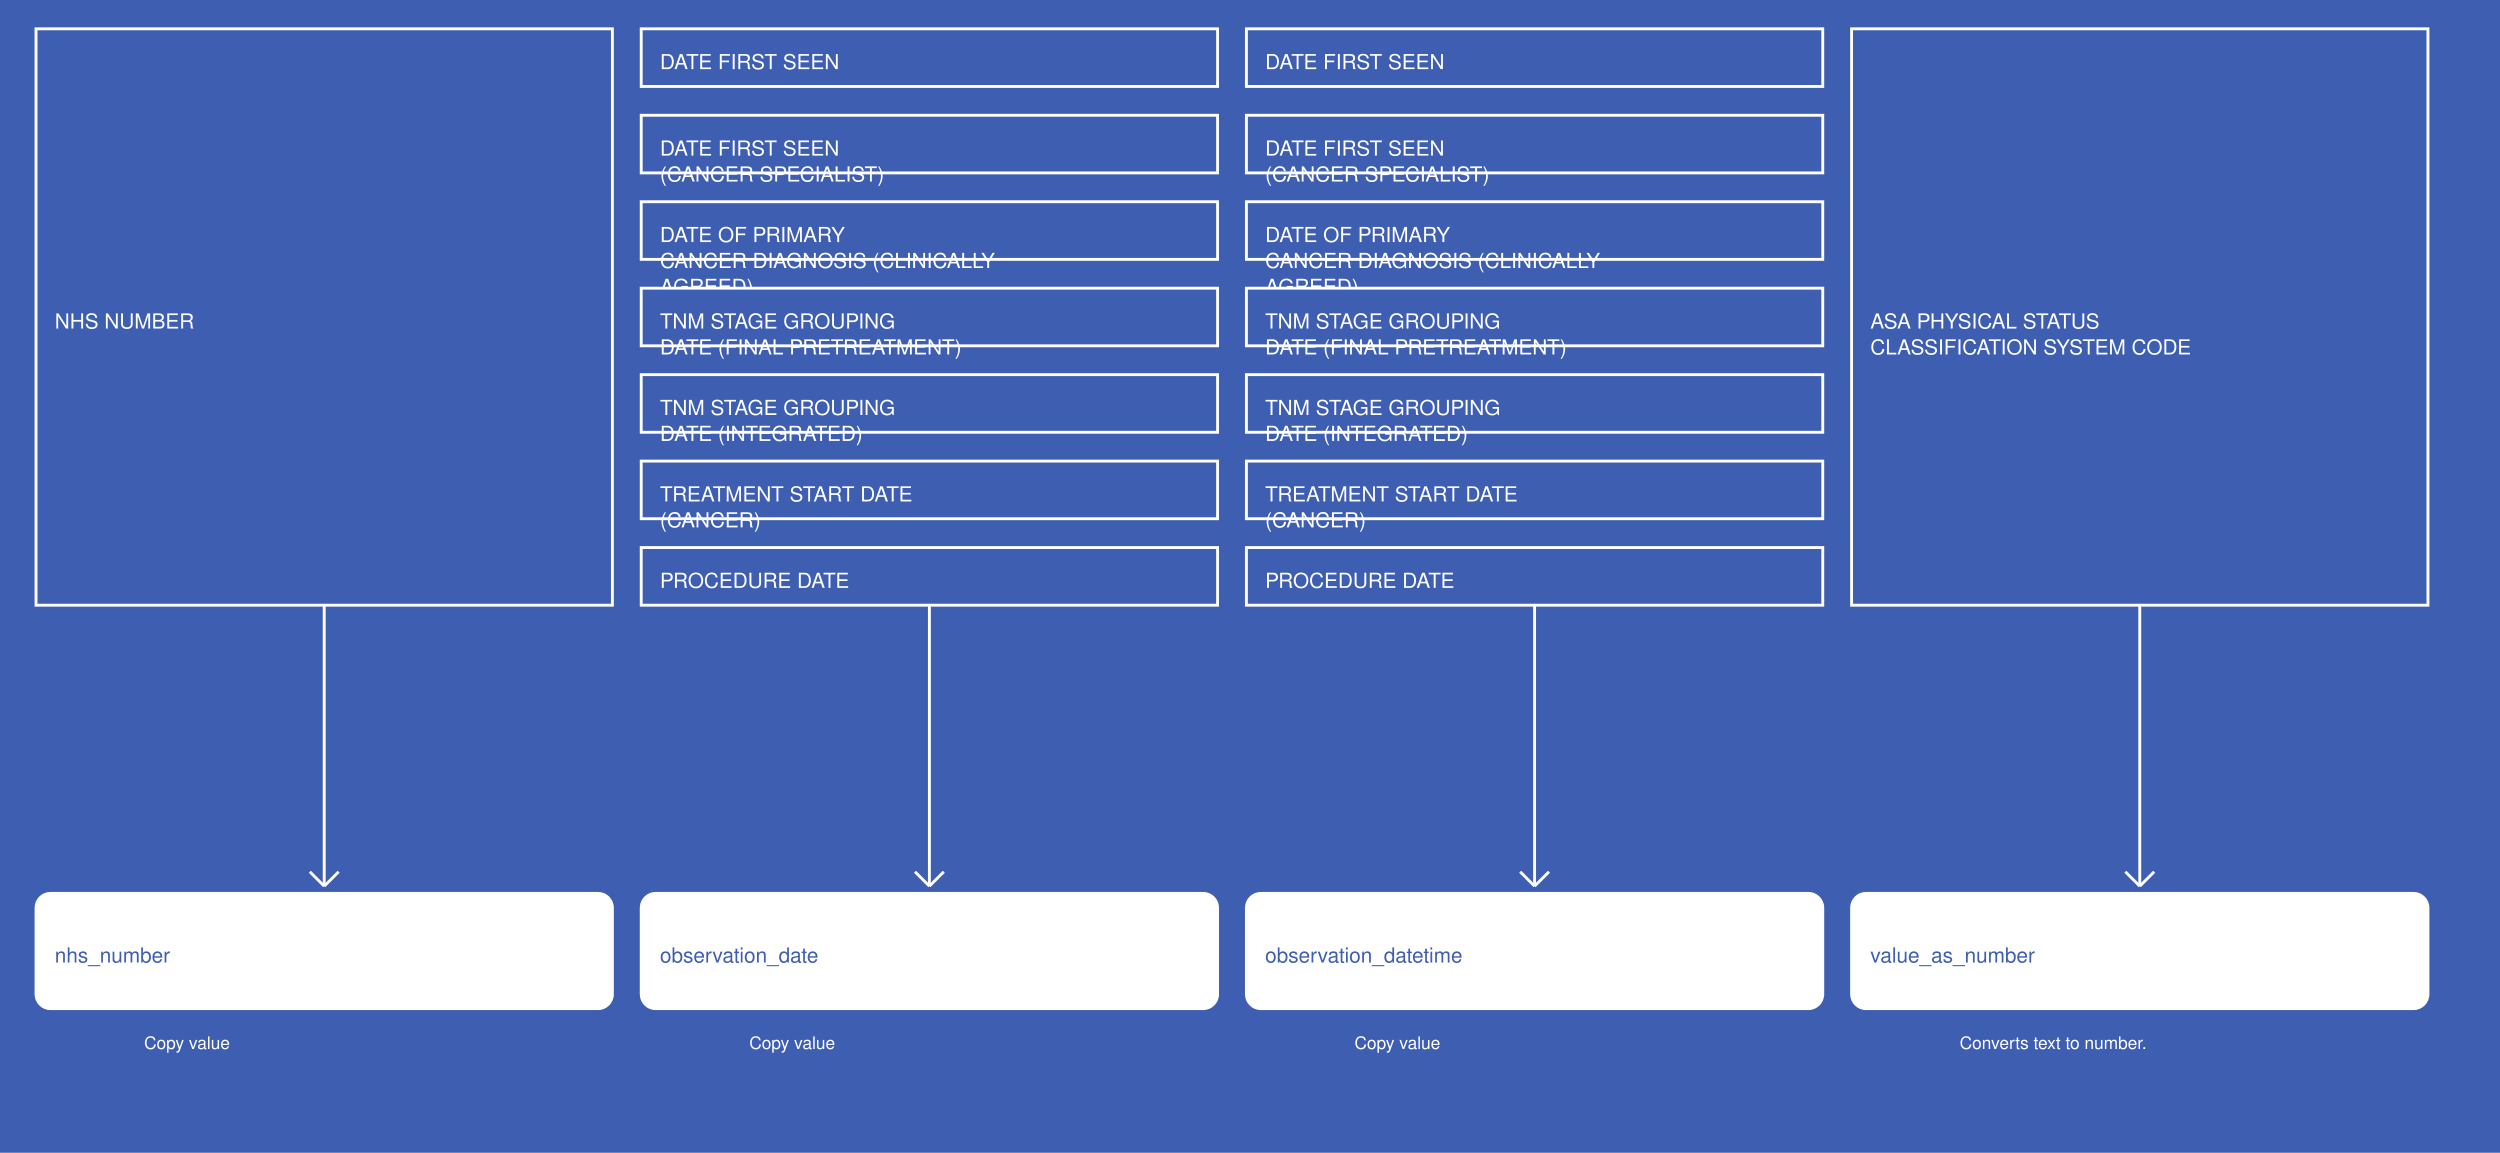
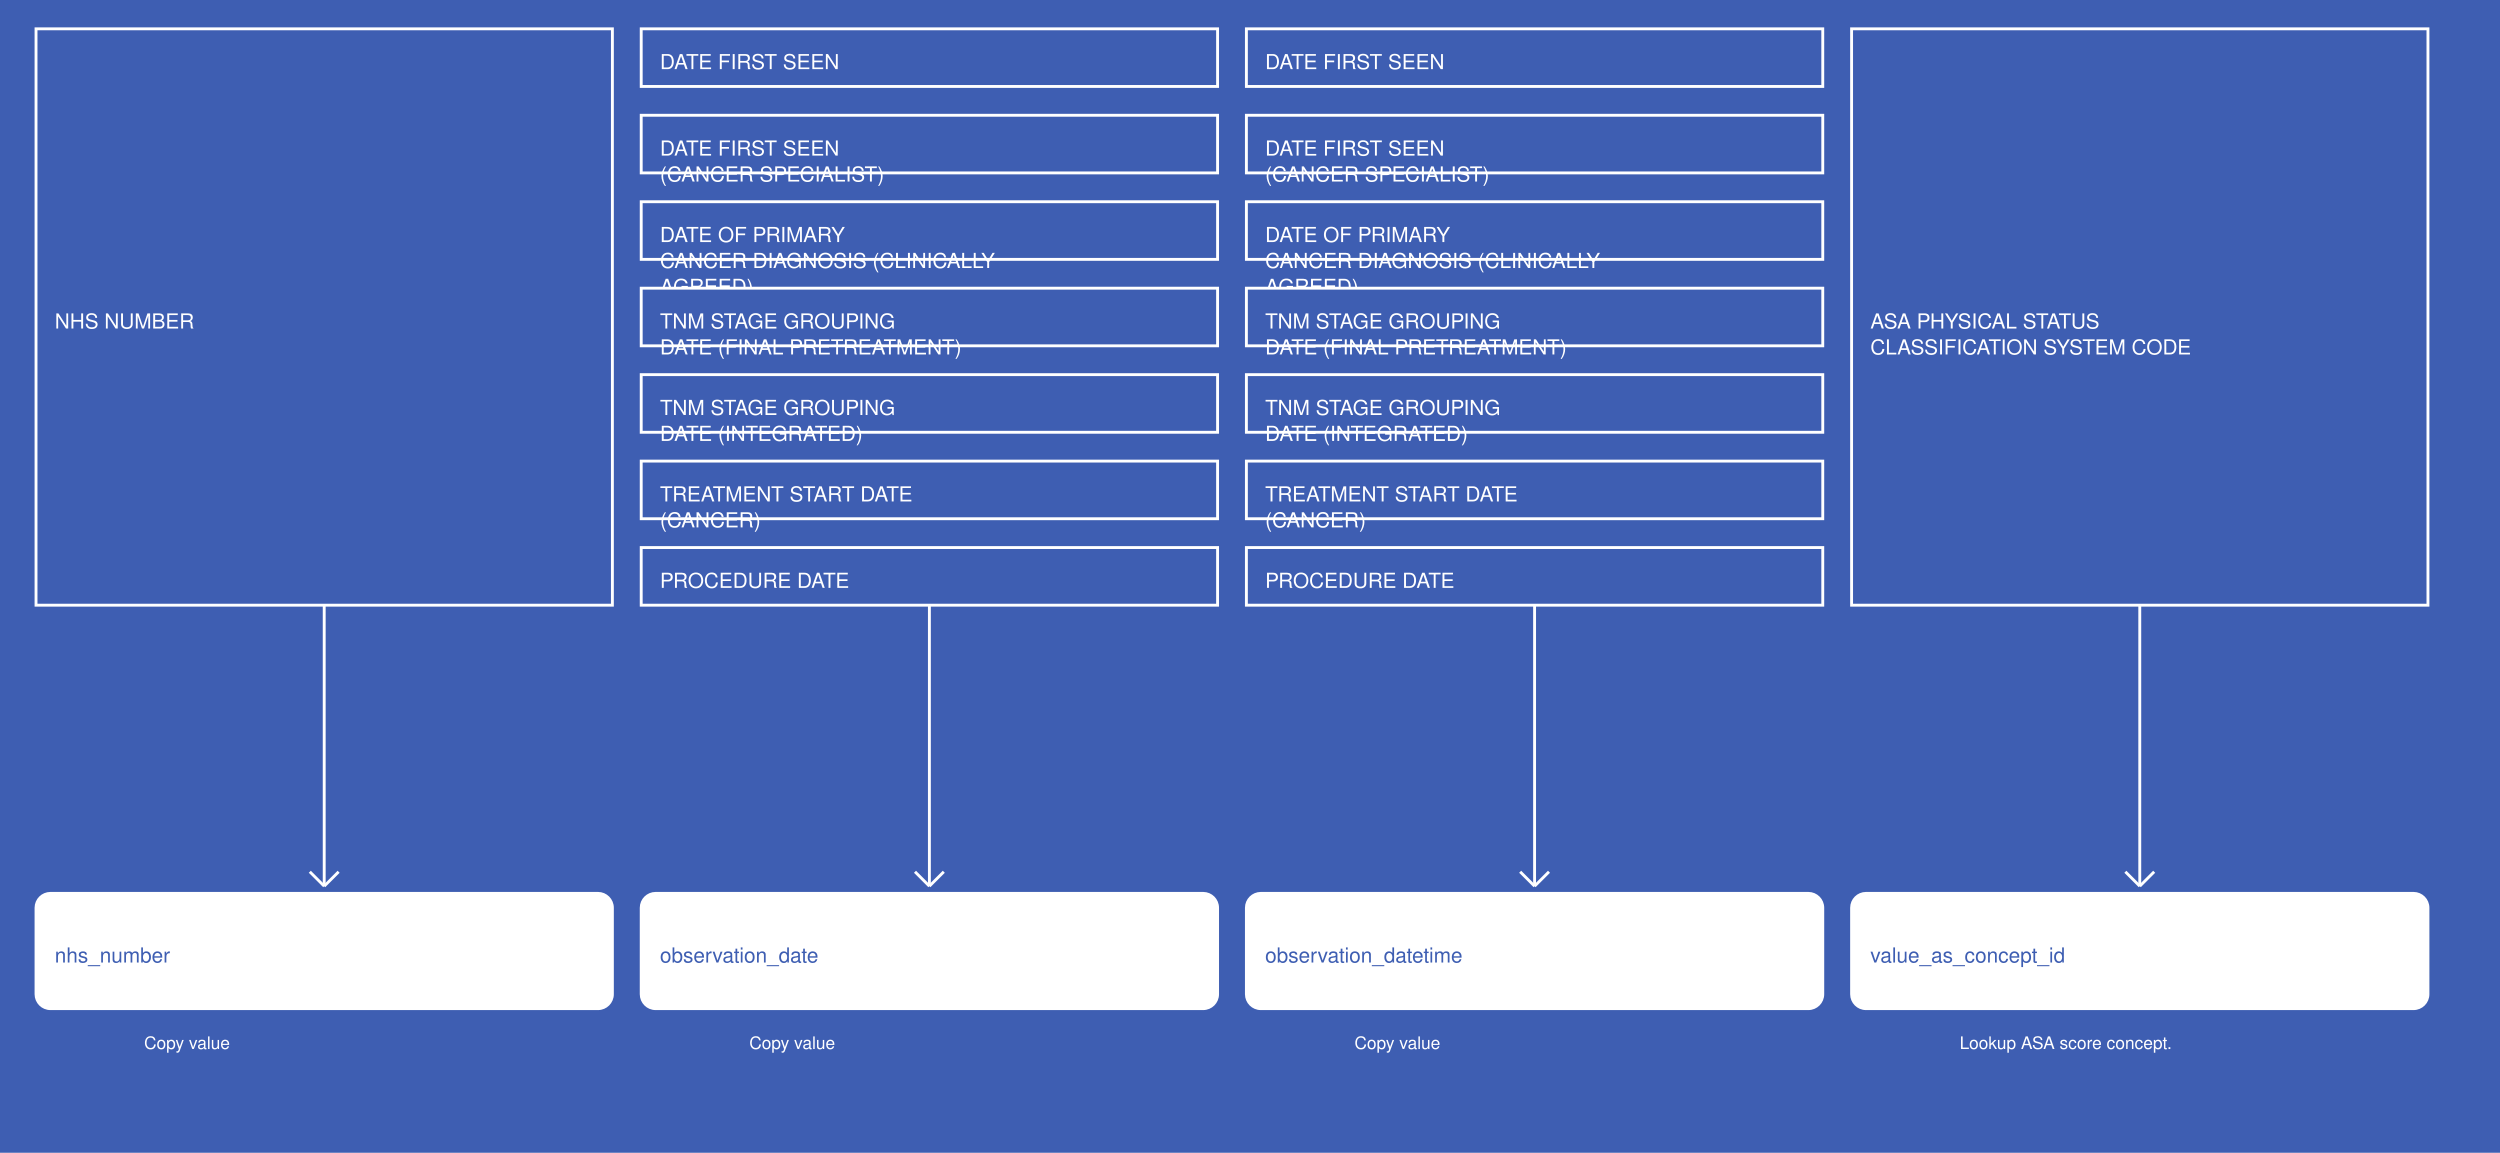
<svg xmlns="http://www.w3.org/2000/svg" width="1735" height="800">
  <rect width="100%" height="100%" fill="#3E5EB2" />
  <g>
    <rect x="25" y="20" width="400" height="400" fill="#3E5EB2" stroke="white" stroke-width="2" />
    <text x="38" y="228" fill="white" font-family="Helvetica" font-size="1.2em" text-anchor="start">NHS NUMBER</text>
  </g>
  <g>
    <line x1="225" y1="420" x2="225" y2="615" stroke="white" stroke-width="2" />
    <line x1="215" y1="605" x2="225" y2="615" stroke="white" stroke-width="2" />
    <line x1="235" y1="605" x2="225" y2="615" stroke="white" stroke-width="2" />
    <text x="100" y="728" fill="white" font-size="1em" font-family="Helvetica">Copy value</text>
  </g>
  <g>
    <rect x="25" y="620" width="400" height="80" fill="white" stroke="white" stroke-width="2" rx="10" />
    <text x="38" y="668" fill="#3E5EB2" font-family="Helvetica" font-size="1.2em" text-anchor="start">nhs_number</text>
  </g>
  <g>
    <rect x="445" y="20" width="400" height="40" fill="#3E5EB2" stroke="white" stroke-width="2" />
    <text x="458" y="48" fill="white" font-family="Helvetica" font-size="1.2em" text-anchor="start">DATE FIRST SEEN</text>
  </g>
  <g>
    <rect x="445" y="80" width="400" height="40" fill="#3E5EB2" stroke="white" stroke-width="2" />
    <text x="458" y="108" fill="white" font-family="Helvetica" font-size="1.2em" text-anchor="start">DATE FIRST SEEN</text>
    <text x="458" y="126" fill="white" font-family="Helvetica" font-size="1.2em" text-anchor="start">(CANCER SPECIALIST)</text>
  </g>
  <g>
    <rect x="445" y="140" width="400" height="40" fill="#3E5EB2" stroke="white" stroke-width="2" />
    <text x="458" y="168" fill="white" font-family="Helvetica" font-size="1.2em" text-anchor="start">DATE OF PRIMARY</text>
    <text x="458" y="186" fill="white" font-family="Helvetica" font-size="1.2em" text-anchor="start">CANCER DIAGNOSIS (CLINICALLY</text>
    <text x="458" y="204" fill="white" font-family="Helvetica" font-size="1.2em" text-anchor="start">AGREED)</text>
  </g>
  <g>
    <rect x="445" y="200" width="400" height="40" fill="#3E5EB2" stroke="white" stroke-width="2" />
    <text x="458" y="228" fill="white" font-family="Helvetica" font-size="1.2em" text-anchor="start">TNM STAGE GROUPING</text>
    <text x="458" y="246" fill="white" font-family="Helvetica" font-size="1.2em" text-anchor="start">DATE (FINAL PRETREATMENT)</text>
  </g>
  <g>
    <rect x="445" y="260" width="400" height="40" fill="#3E5EB2" stroke="white" stroke-width="2" />
    <text x="458" y="288" fill="white" font-family="Helvetica" font-size="1.2em" text-anchor="start">TNM STAGE GROUPING</text>
    <text x="458" y="306" fill="white" font-family="Helvetica" font-size="1.2em" text-anchor="start">DATE (INTEGRATED)</text>
  </g>
  <g>
    <rect x="445" y="320" width="400" height="40" fill="#3E5EB2" stroke="white" stroke-width="2" />
    <text x="458" y="348" fill="white" font-family="Helvetica" font-size="1.2em" text-anchor="start">TREATMENT START DATE</text>
    <text x="458" y="366" fill="white" font-family="Helvetica" font-size="1.2em" text-anchor="start">(CANCER)</text>
  </g>
  <g>
    <rect x="445" y="380" width="400" height="40" fill="#3E5EB2" stroke="white" stroke-width="2" />
    <text x="458" y="408" fill="white" font-family="Helvetica" font-size="1.2em" text-anchor="start">PROCEDURE DATE</text>
  </g>
  <g>
    <line x1="645" y1="420" x2="645" y2="615" stroke="white" stroke-width="2" />
    <line x1="635" y1="605" x2="645" y2="615" stroke="white" stroke-width="2" />
    <line x1="655" y1="605" x2="645" y2="615" stroke="white" stroke-width="2" />
    <text x="520" y="728" fill="white" font-size="1em" font-family="Helvetica">Copy value</text>
  </g>
  <g>
    <rect x="445" y="620" width="400" height="80" fill="white" stroke="white" stroke-width="2" rx="10" />
    <text x="458" y="668" fill="#3E5EB2" font-family="Helvetica" font-size="1.2em" text-anchor="start">observation_date</text>
  </g>
  <g>
    <rect x="865" y="20" width="400" height="40" fill="#3E5EB2" stroke="white" stroke-width="2" />
    <text x="878" y="48" fill="white" font-family="Helvetica" font-size="1.2em" text-anchor="start">DATE FIRST SEEN</text>
  </g>
  <g>
    <rect x="865" y="80" width="400" height="40" fill="#3E5EB2" stroke="white" stroke-width="2" />
    <text x="878" y="108" fill="white" font-family="Helvetica" font-size="1.2em" text-anchor="start">DATE FIRST SEEN</text>
    <text x="878" y="126" fill="white" font-family="Helvetica" font-size="1.2em" text-anchor="start">(CANCER SPECIALIST)</text>
  </g>
  <g>
    <rect x="865" y="140" width="400" height="40" fill="#3E5EB2" stroke="white" stroke-width="2" />
    <text x="878" y="168" fill="white" font-family="Helvetica" font-size="1.2em" text-anchor="start">DATE OF PRIMARY</text>
    <text x="878" y="186" fill="white" font-family="Helvetica" font-size="1.2em" text-anchor="start">CANCER DIAGNOSIS (CLINICALLY</text>
    <text x="878" y="204" fill="white" font-family="Helvetica" font-size="1.2em" text-anchor="start">AGREED)</text>
  </g>
  <g>
    <rect x="865" y="200" width="400" height="40" fill="#3E5EB2" stroke="white" stroke-width="2" />
    <text x="878" y="228" fill="white" font-family="Helvetica" font-size="1.2em" text-anchor="start">TNM STAGE GROUPING</text>
    <text x="878" y="246" fill="white" font-family="Helvetica" font-size="1.2em" text-anchor="start">DATE (FINAL PRETREATMENT)</text>
  </g>
  <g>
    <rect x="865" y="260" width="400" height="40" fill="#3E5EB2" stroke="white" stroke-width="2" />
    <text x="878" y="288" fill="white" font-family="Helvetica" font-size="1.2em" text-anchor="start">TNM STAGE GROUPING</text>
    <text x="878" y="306" fill="white" font-family="Helvetica" font-size="1.2em" text-anchor="start">DATE (INTEGRATED)</text>
  </g>
  <g>
    <rect x="865" y="320" width="400" height="40" fill="#3E5EB2" stroke="white" stroke-width="2" />
    <text x="878" y="348" fill="white" font-family="Helvetica" font-size="1.2em" text-anchor="start">TREATMENT START DATE</text>
    <text x="878" y="366" fill="white" font-family="Helvetica" font-size="1.2em" text-anchor="start">(CANCER)</text>
  </g>
  <g>
    <rect x="865" y="380" width="400" height="40" fill="#3E5EB2" stroke="white" stroke-width="2" />
    <text x="878" y="408" fill="white" font-family="Helvetica" font-size="1.2em" text-anchor="start">PROCEDURE DATE</text>
  </g>
  <g>
    <line x1="1065" y1="420" x2="1065" y2="615" stroke="white" stroke-width="2" />
    <line x1="1055" y1="605" x2="1065" y2="615" stroke="white" stroke-width="2" />
    <line x1="1075" y1="605" x2="1065" y2="615" stroke="white" stroke-width="2" />
    <text x="940" y="728" fill="white" font-size="1em" font-family="Helvetica">Copy value</text>
  </g>
  <g>
    <rect x="865" y="620" width="400" height="80" fill="white" stroke="white" stroke-width="2" rx="10" />
    <text x="878" y="668" fill="#3E5EB2" font-family="Helvetica" font-size="1.2em" text-anchor="start">observation_datetime</text>
  </g>
  <g>
    <rect x="1285" y="20" width="400" height="400" fill="#3E5EB2" stroke="white" stroke-width="2" />
    <text x="1298" y="228" fill="white" font-family="Helvetica" font-size="1.2em" text-anchor="start">ASA PHYSICAL STATUS</text>
    <text x="1298" y="246" fill="white" font-family="Helvetica" font-size="1.2em" text-anchor="start">CLASSIFICATION SYSTEM CODE</text>
  </g>
  <g>
    <line x1="1485" y1="420" x2="1485" y2="615" stroke="white" stroke-width="2" />
    <line x1="1475" y1="605" x2="1485" y2="615" stroke="white" stroke-width="2" />
    <line x1="1495" y1="605" x2="1485" y2="615" stroke="white" stroke-width="2" />
-     <text x="1360" y="728" fill="white" font-size="1em" font-family="Helvetica">Converts text to number.</text>
+     <text x="1360" y="728" fill="white" font-size="1em" font-family="Helvetica">Lookup ASA score concept.</text>
  </g>
  <g>
    <rect x="1285" y="620" width="400" height="80" fill="white" stroke="white" stroke-width="2" rx="10" />
-     <text x="1298" y="668" fill="#3E5EB2" font-family="Helvetica" font-size="1.2em" text-anchor="start">value_as_number</text>
+     <text x="1298" y="668" fill="#3E5EB2" font-family="Helvetica" font-size="1.2em" text-anchor="start">value_as_concept_id</text>
  </g>
</svg>
